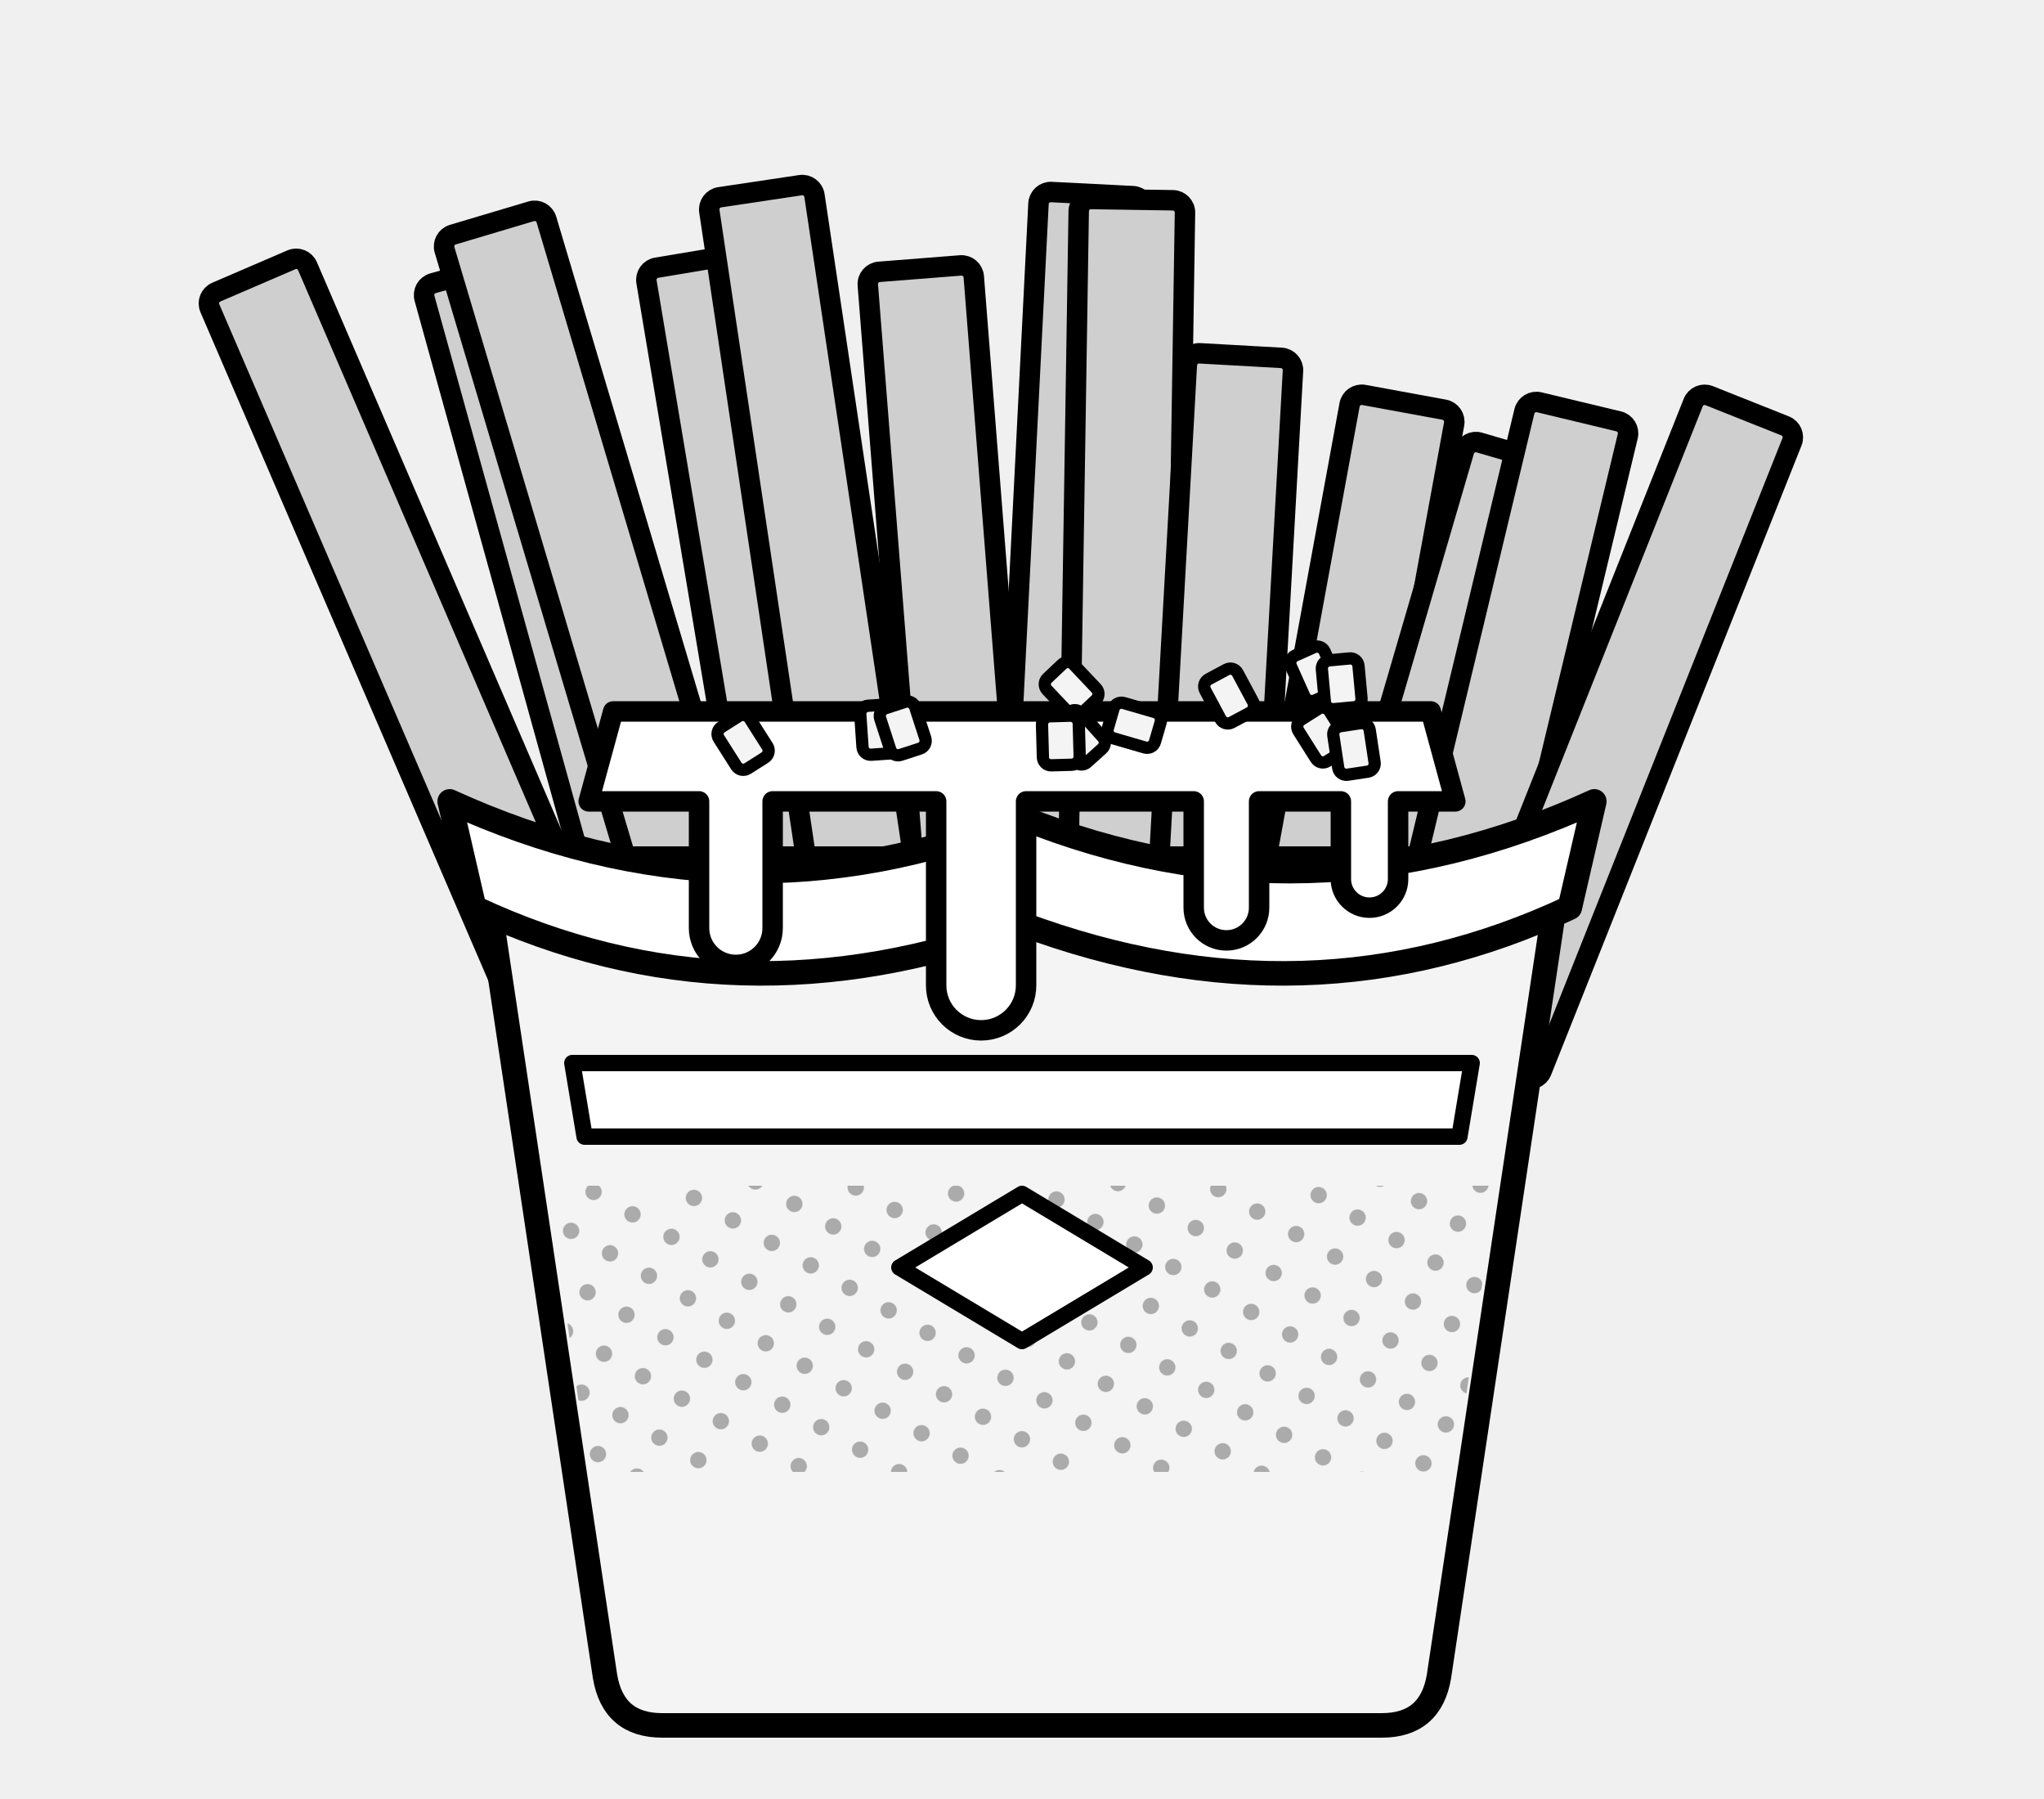
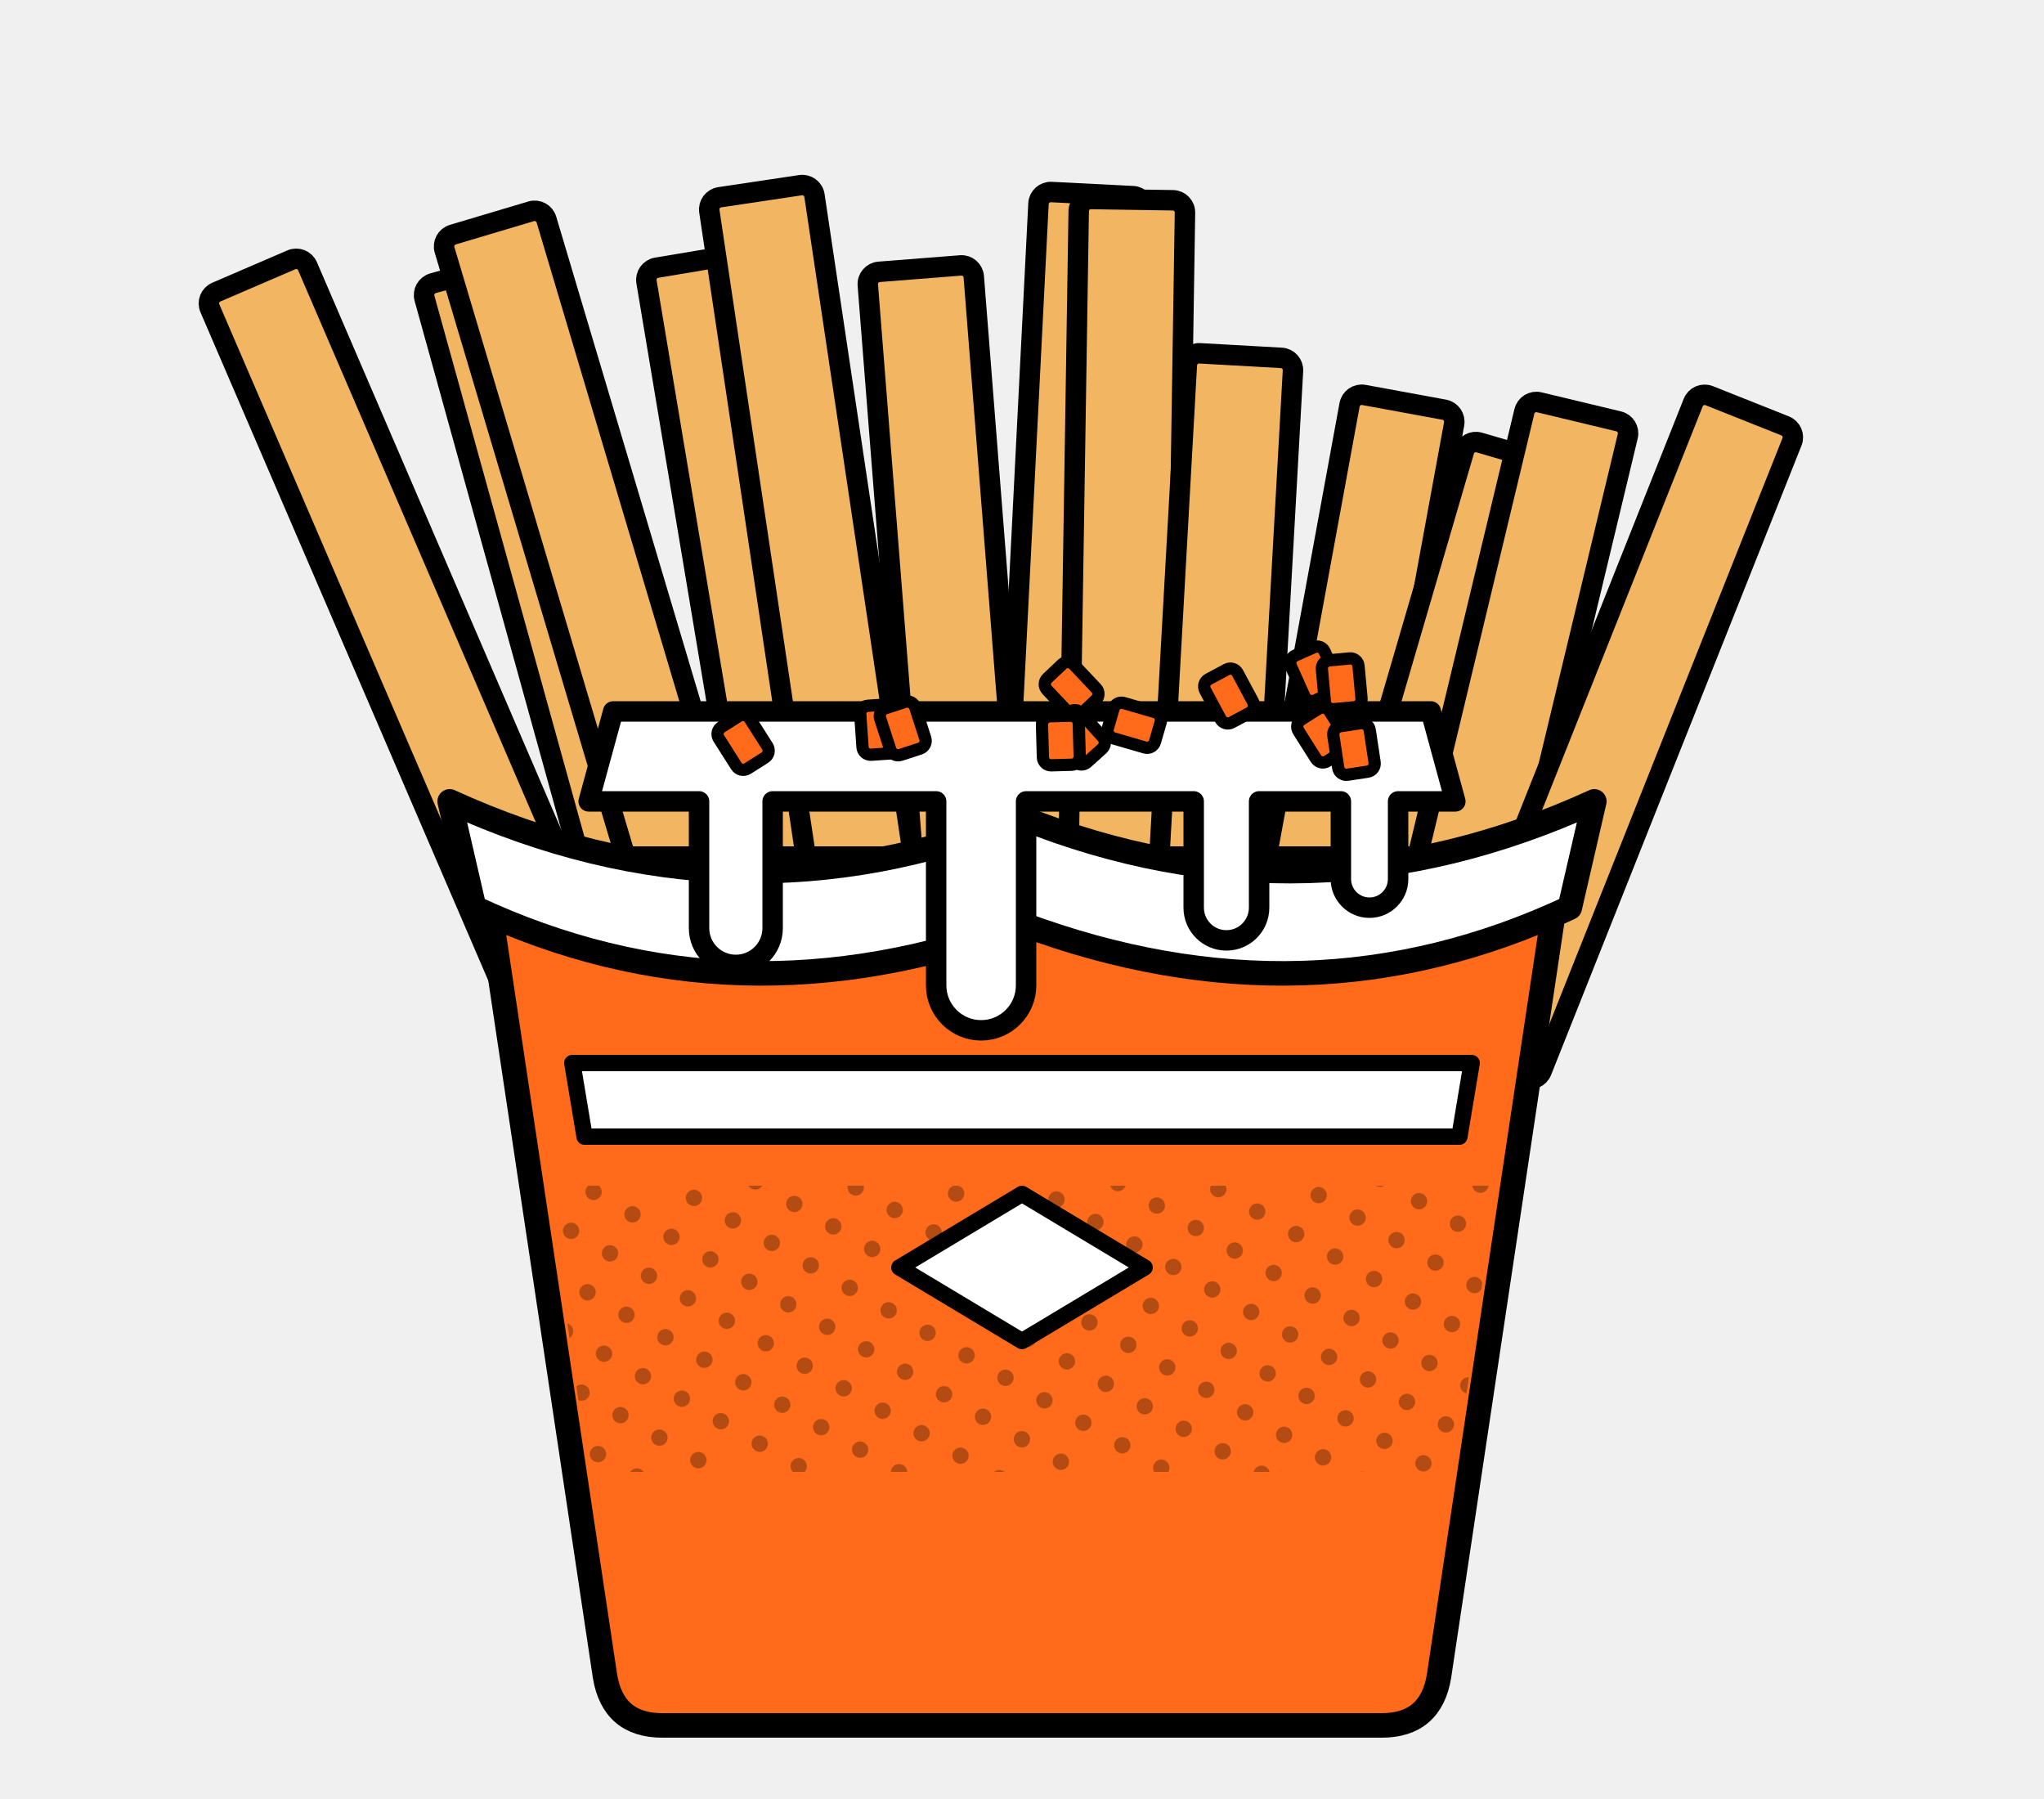
<svg xmlns="http://www.w3.org/2000/svg" viewBox="0 40 500 440" fill="none" stroke-linejoin="round" stroke-linecap="round">
  <defs>
    <pattern id="dots" width="11" height="11" patternUnits="userSpaceOnUse" patternTransform="rotate(30)">
      <circle cx="5.5" cy="5.5" r="2" fill="#000" fill-opacity="0.3" />
    </pattern>
  </defs>
-   <rect x="132" y="90.4" width="26" height="209.6" rx="3" transform="rotate(-23.3 145 300)" fill="#cfcfcf" stroke="#000" stroke-width="5" />
-   <rect x="156.2" y="99.3" width="26" height="200.7" rx="3" transform="rotate(-15.5 169.2 300)" fill="#cfcfcf" stroke="#000" stroke-width="5" />
-   <rect x="168.6" y="85.6" width="26" height="214.4" rx="3" transform="rotate(-16.6 181.6 300)" fill="#cfcfcf" stroke="#000" stroke-width="5" />
-   <rect x="190.3" y="101.1" width="26" height="198.9" rx="3" transform="rotate(-9.5 203.3 300)" fill="#cfcfcf" stroke="#000" stroke-width="5" />
-   <rect x="204.8" y="84.4" width="26" height="215.6" rx="3" transform="rotate(-8.5 217.8 300)" fill="#cfcfcf" stroke="#000" stroke-width="5" />
-   <rect x="227.3" y="105.1" width="26" height="194.9" rx="3" transform="rotate(-4.5 240.3 300)" fill="#cfcfcf" stroke="#000" stroke-width="5" />
-   <rect x="243.4" y="87.2" width="26" height="212.8" rx="3" transform="rotate(2.9 256.4 300)" fill="#cfcfcf" stroke="#000" stroke-width="5" />
-   <rect x="260.6" y="88.8" width="26" height="211.2" rx="3" transform="rotate(0.9 273.6 300)" fill="#cfcfcf" stroke="#000" stroke-width="5" />
-   <rect x="280.8" y="126.7" width="26" height="173.3" rx="3" transform="rotate(3.2 293.8 300)" fill="#cfcfcf" stroke="#000" stroke-width="5" />
-   <rect x="300.8" y="135.7" width="26" height="164.3" rx="3" transform="rotate(10.4 313.8 300)" fill="#cfcfcf" stroke="#000" stroke-width="5" />
-   <rect x="314.9" y="144.8" width="26" height="155.2" rx="3" transform="rotate(16.3 327.9 300)" fill="#cfcfcf" stroke="#000" stroke-width="5" />
-   <rect x="335" y="136.2" width="26" height="163.8" rx="3" transform="rotate(13.5 348 300)" fill="#cfcfcf" stroke="#000" stroke-width="5" />
-   <rect x="350.9" y="128.3" width="26" height="171.7" rx="3" transform="rotate(21.7 363.9 300)" fill="#cfcfcf" stroke="#000" stroke-width="5" />
-   <path d="M118,250L382,250L352,450Q350,462 338,462L162,462Q150,462 148,450Z" fill="#f4f4f4" stroke="#000" stroke-width="6" />
+   <rect x="132" y="90.4" width="26" height="209.6" rx="3" transform="rotate(-23.3 145 300)" fill="#f2b562" stroke="#000" stroke-width="5" />
+   <rect x="156.2" y="99.3" width="26" height="200.7" rx="3" transform="rotate(-15.5 169.2 300)" fill="#f2b562" stroke="#000" stroke-width="5" />
+   <rect x="168.6" y="85.6" width="26" height="214.4" rx="3" transform="rotate(-16.6 181.6 300)" fill="#f2b562" stroke="#000" stroke-width="5" />
+   <rect x="190.3" y="101.1" width="26" height="198.9" rx="3" transform="rotate(-9.5 203.3 300)" fill="#f2b562" stroke="#000" stroke-width="5" />
+   <rect x="204.8" y="84.4" width="26" height="215.6" rx="3" transform="rotate(-8.5 217.8 300)" fill="#f2b562" stroke="#000" stroke-width="5" />
+   <rect x="227.3" y="105.1" width="26" height="194.9" rx="3" transform="rotate(-4.5 240.3 300)" fill="#f2b562" stroke="#000" stroke-width="5" />
+   <rect x="243.4" y="87.2" width="26" height="212.8" rx="3" transform="rotate(2.9 256.4 300)" fill="#f2b562" stroke="#000" stroke-width="5" />
+   <rect x="260.6" y="88.8" width="26" height="211.2" rx="3" transform="rotate(0.9 273.6 300)" fill="#f2b562" stroke="#000" stroke-width="5" />
+   <rect x="280.8" y="126.7" width="26" height="173.3" rx="3" transform="rotate(3.2 293.8 300)" fill="#f2b562" stroke="#000" stroke-width="5" />
+   <rect x="300.8" y="135.7" width="26" height="164.3" rx="3" transform="rotate(10.4 313.8 300)" fill="#f2b562" stroke="#000" stroke-width="5" />
+   <rect x="314.9" y="144.8" width="26" height="155.2" rx="3" transform="rotate(16.3 327.9 300)" fill="#f2b562" stroke="#000" stroke-width="5" />
+   <rect x="335" y="136.2" width="26" height="163.8" rx="3" transform="rotate(13.5 348 300)" fill="#f2b562" stroke="#000" stroke-width="5" />
+   <rect x="350.9" y="128.3" width="26" height="171.7" rx="3" transform="rotate(21.7 363.9 300)" fill="#f2b562" stroke="#000" stroke-width="5" />
+   <path d="M118,250L382,250L352,450Q350,462 338,462L162,462Q150,462 148,450Z" fill="#ff6b1a" stroke="#000" stroke-width="6" />
  <path d="M134,330L366,330L356,400L144,400Z" fill="url(#dots)" />
  <path d="M110,236Q180,268 250,240Q320,268 390,236L384,262Q320,292 250,266Q180,292 116,262Z" fill="#fff" stroke="#000" stroke-width="6" />
  <path d="M150,214L350,214L356,236L342,236L342,255A7,7 0 0 1 328,255L328,236L308,236L308,262A8,8 0 0 1 292,262L292,236L251,236L251,281A11,11 0 0 1 229,281L229,236L189,236L189,267A9,9 0 0 1 171,267L171,236L144,236Z" fill="#fff" stroke="#000" stroke-width="5" />
-   <rect x="209.7" y="214.4" width="12" height="9" rx="2" transform="rotate(86.1 215.7 218.4)" fill="#f4f4f4" stroke="#000" stroke-width="3" />
-   <rect x="256.5" y="204.2" width="12" height="9" rx="2" transform="rotate(46.6 262.5 208.2)" fill="#f4f4f4" stroke="#000" stroke-width="3" />
-   <rect x="215.3" y="214" width="12" height="9" rx="2" transform="rotate(72 221.3 218)" fill="#f4f4f4" stroke="#000" stroke-width="3" />
-   <rect x="258.1" y="216" width="12" height="9" rx="2" transform="rotate(48 264.1 220)" fill="#f4f4f4" stroke="#000" stroke-width="3" />
-   <rect x="271.6" y="212.9" width="12" height="9" rx="2" transform="rotate(16.2 277.6 216.9)" fill="#f4f4f4" stroke="#000" stroke-width="3" />
-   <rect x="318" y="215.5" width="12" height="9" rx="2" transform="rotate(57.7 324 219.5)" fill="#f4f4f4" stroke="#000" stroke-width="3" />
-   <rect x="254" y="217.1" width="12" height="9" rx="2" transform="rotate(88.4 260 221.1)" fill="#f4f4f4" stroke="#000" stroke-width="3" />
-   <rect x="316" y="200.6" width="12" height="9" rx="2" transform="rotate(65.9 322 204.6)" fill="#f4f4f4" stroke="#000" stroke-width="3" />
-   <rect x="176.2" y="217.3" width="12" height="9" rx="2" transform="rotate(57.6 182.2 221.3)" fill="#f4f4f4" stroke="#000" stroke-width="3" />
-   <rect x="325.7" y="219.1" width="12" height="9" rx="2" transform="rotate(81.4 331.7 223.1)" fill="#f4f4f4" stroke="#000" stroke-width="3" />
-   <rect x="295.1" y="206" width="12" height="9" rx="2" transform="rotate(61.8 301.1 210)" fill="#f4f4f4" stroke="#000" stroke-width="3" />
-   <rect x="322.7" y="203.2" width="12" height="9" rx="2" transform="rotate(84.7 328.7 207.2)" fill="#f4f4f4" stroke="#000" stroke-width="3" />
+   <rect x="209.7" y="214.4" width="12" height="9" rx="2" transform="rotate(86.1 215.7 218.4)" fill="#ff6b1a" stroke="#000" stroke-width="3" />
+   <rect x="256.5" y="204.2" width="12" height="9" rx="2" transform="rotate(46.6 262.5 208.2)" fill="#ff6b1a" stroke="#000" stroke-width="3" />
+   <rect x="215.3" y="214" width="12" height="9" rx="2" transform="rotate(72 221.3 218)" fill="#ff6b1a" stroke="#000" stroke-width="3" />
+   <rect x="258.1" y="216" width="12" height="9" rx="2" transform="rotate(48 264.1 220)" fill="#ff6b1a" stroke="#000" stroke-width="3" />
+   <rect x="271.6" y="212.9" width="12" height="9" rx="2" transform="rotate(16.2 277.6 216.9)" fill="#ff6b1a" stroke="#000" stroke-width="3" />
+   <rect x="318" y="215.5" width="12" height="9" rx="2" transform="rotate(57.7 324 219.5)" fill="#ff6b1a" stroke="#000" stroke-width="3" />
+   <rect x="254" y="217.1" width="12" height="9" rx="2" transform="rotate(88.4 260 221.1)" fill="#ff6b1a" stroke="#000" stroke-width="3" />
+   <rect x="316" y="200.6" width="12" height="9" rx="2" transform="rotate(65.9 322 204.6)" fill="#ff6b1a" stroke="#000" stroke-width="3" />
+   <rect x="176.2" y="217.3" width="12" height="9" rx="2" transform="rotate(57.6 182.2 221.3)" fill="#ff6b1a" stroke="#000" stroke-width="3" />
+   <rect x="325.7" y="219.1" width="12" height="9" rx="2" transform="rotate(81.4 331.7 223.1)" fill="#ff6b1a" stroke="#000" stroke-width="3" />
+   <rect x="295.1" y="206" width="12" height="9" rx="2" transform="rotate(61.8 301.1 210)" fill="#ff6b1a" stroke="#000" stroke-width="3" />
+   <rect x="322.7" y="203.2" width="12" height="9" rx="2" transform="rotate(84.7 328.7 207.2)" fill="#ff6b1a" stroke="#000" stroke-width="3" />
  <path d="M140,300L360,300L357,318L143,318Z" fill="#fff" stroke="#000" stroke-width="4" />
  <path d="M220,350l30,-18l30,18l-30,18Z" fill="#fff" stroke="#000" stroke-width="4" />
</svg>
